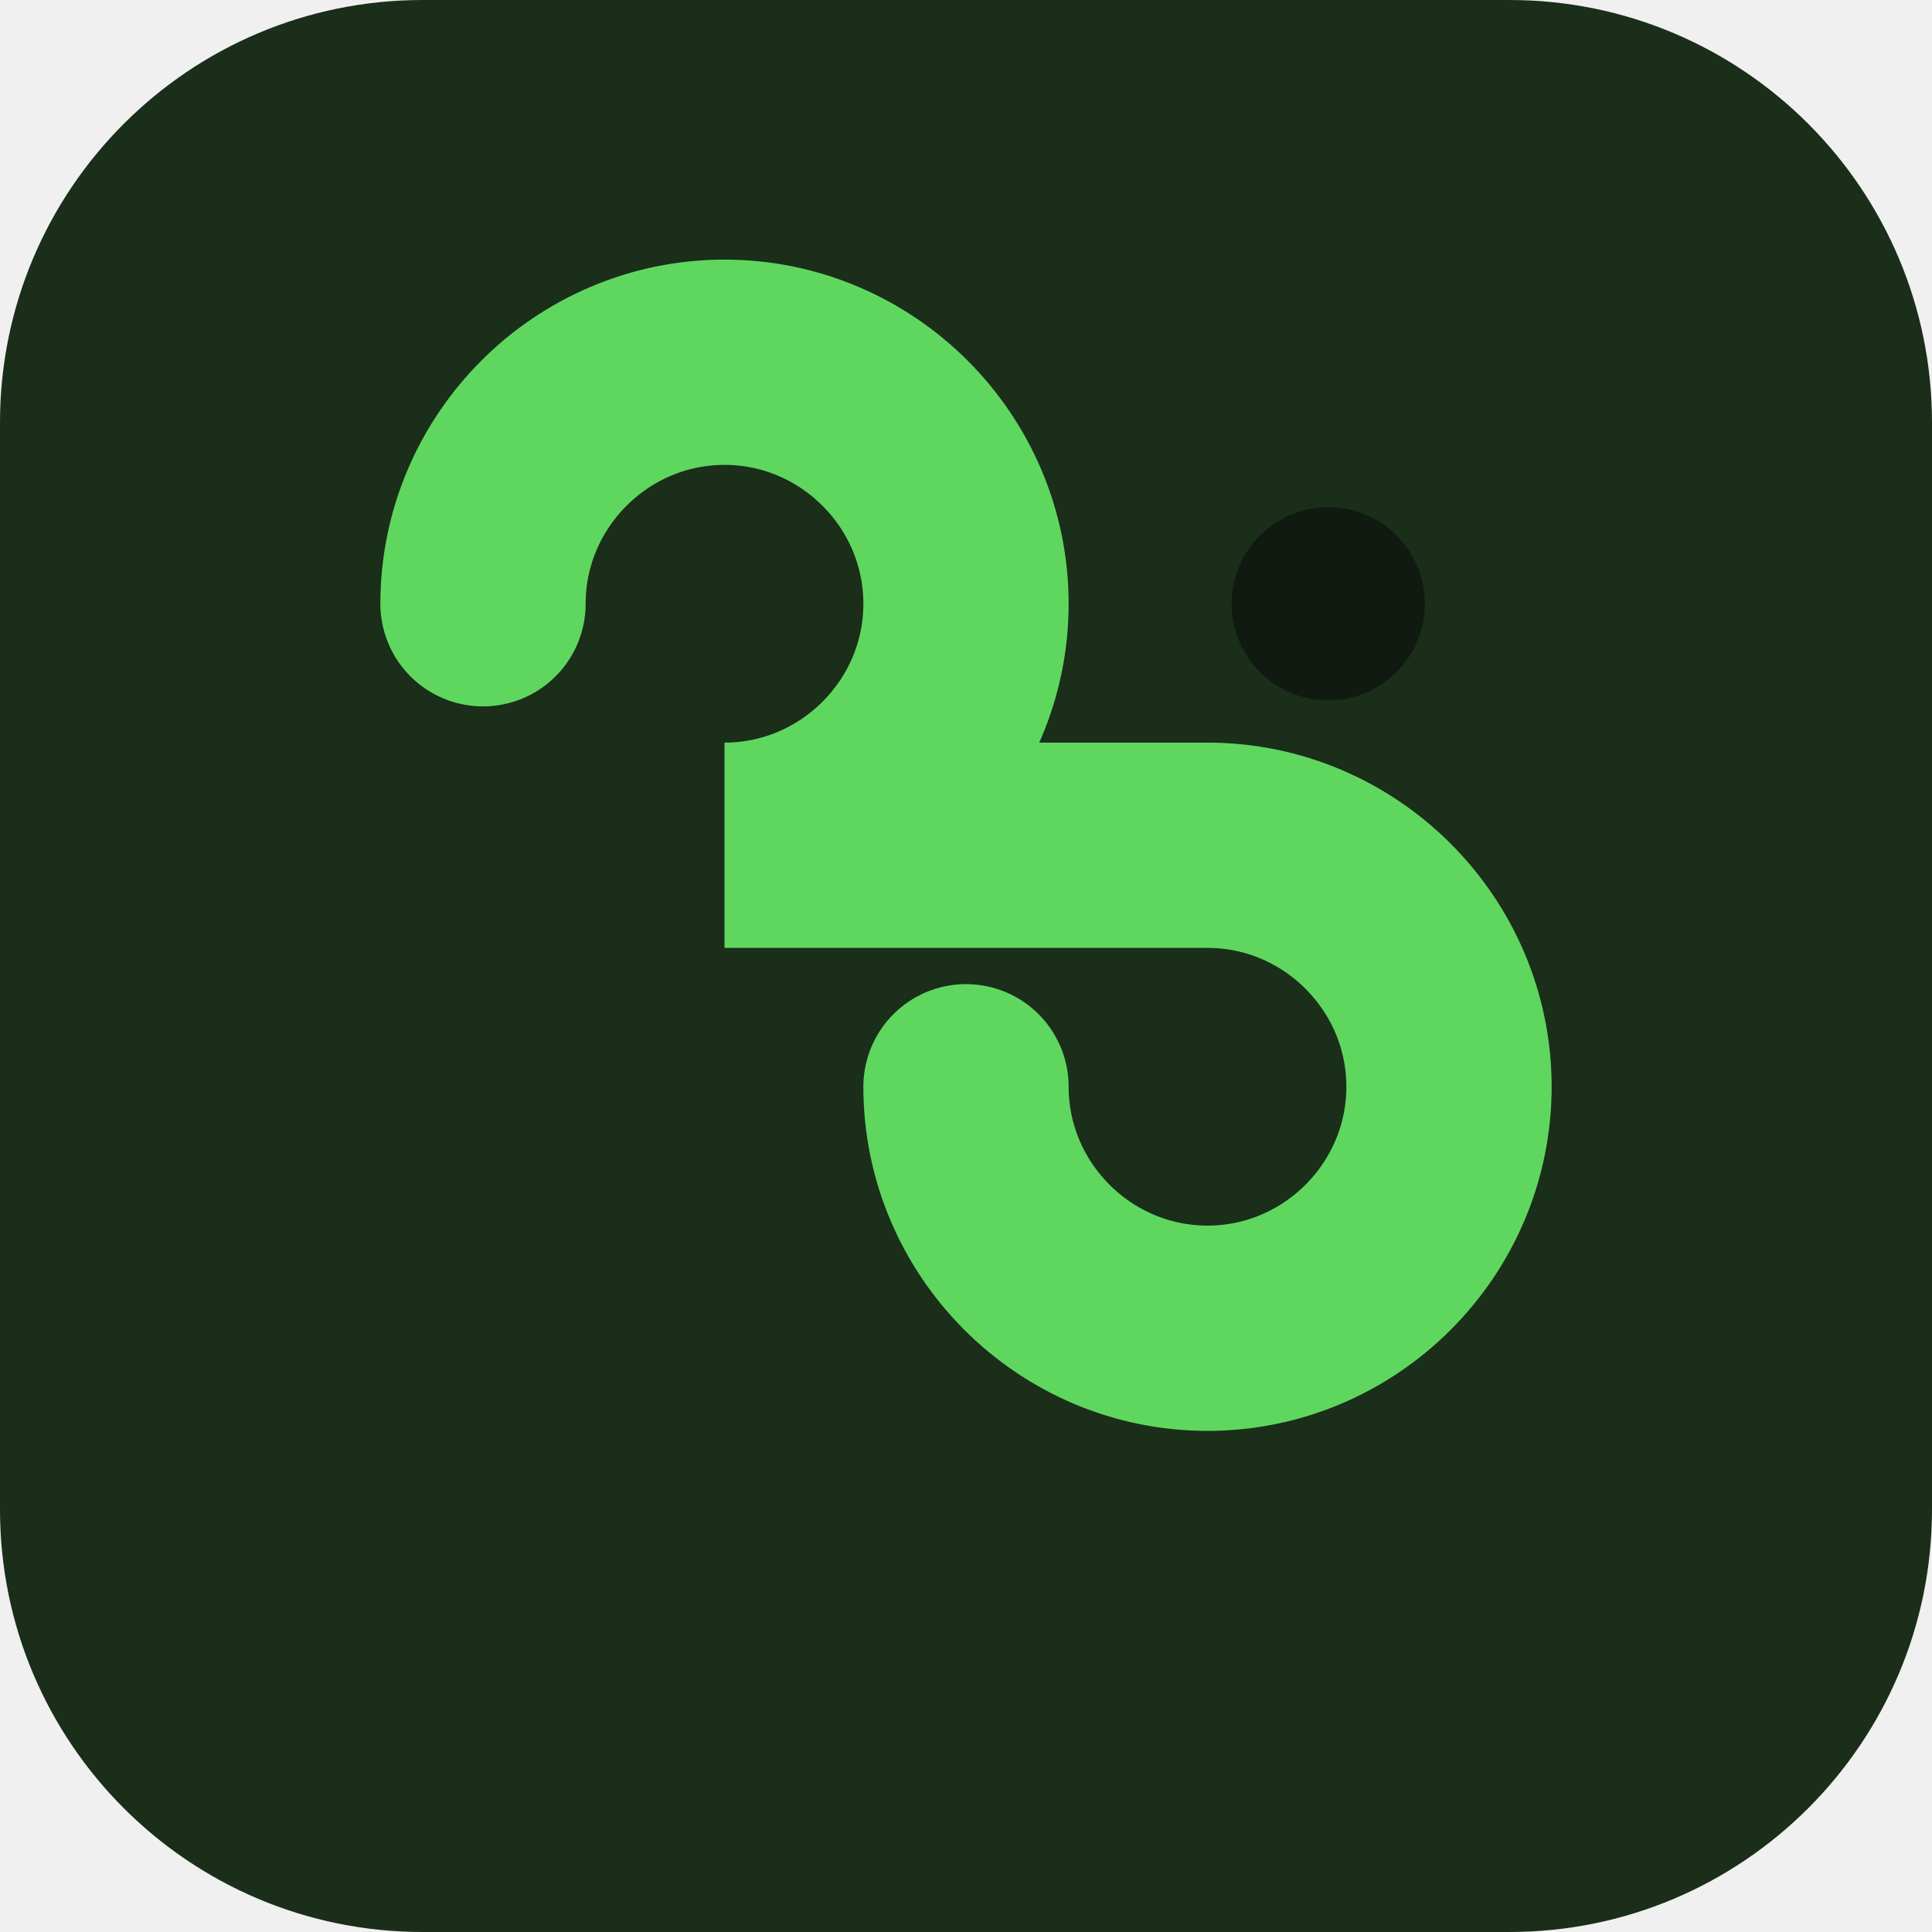
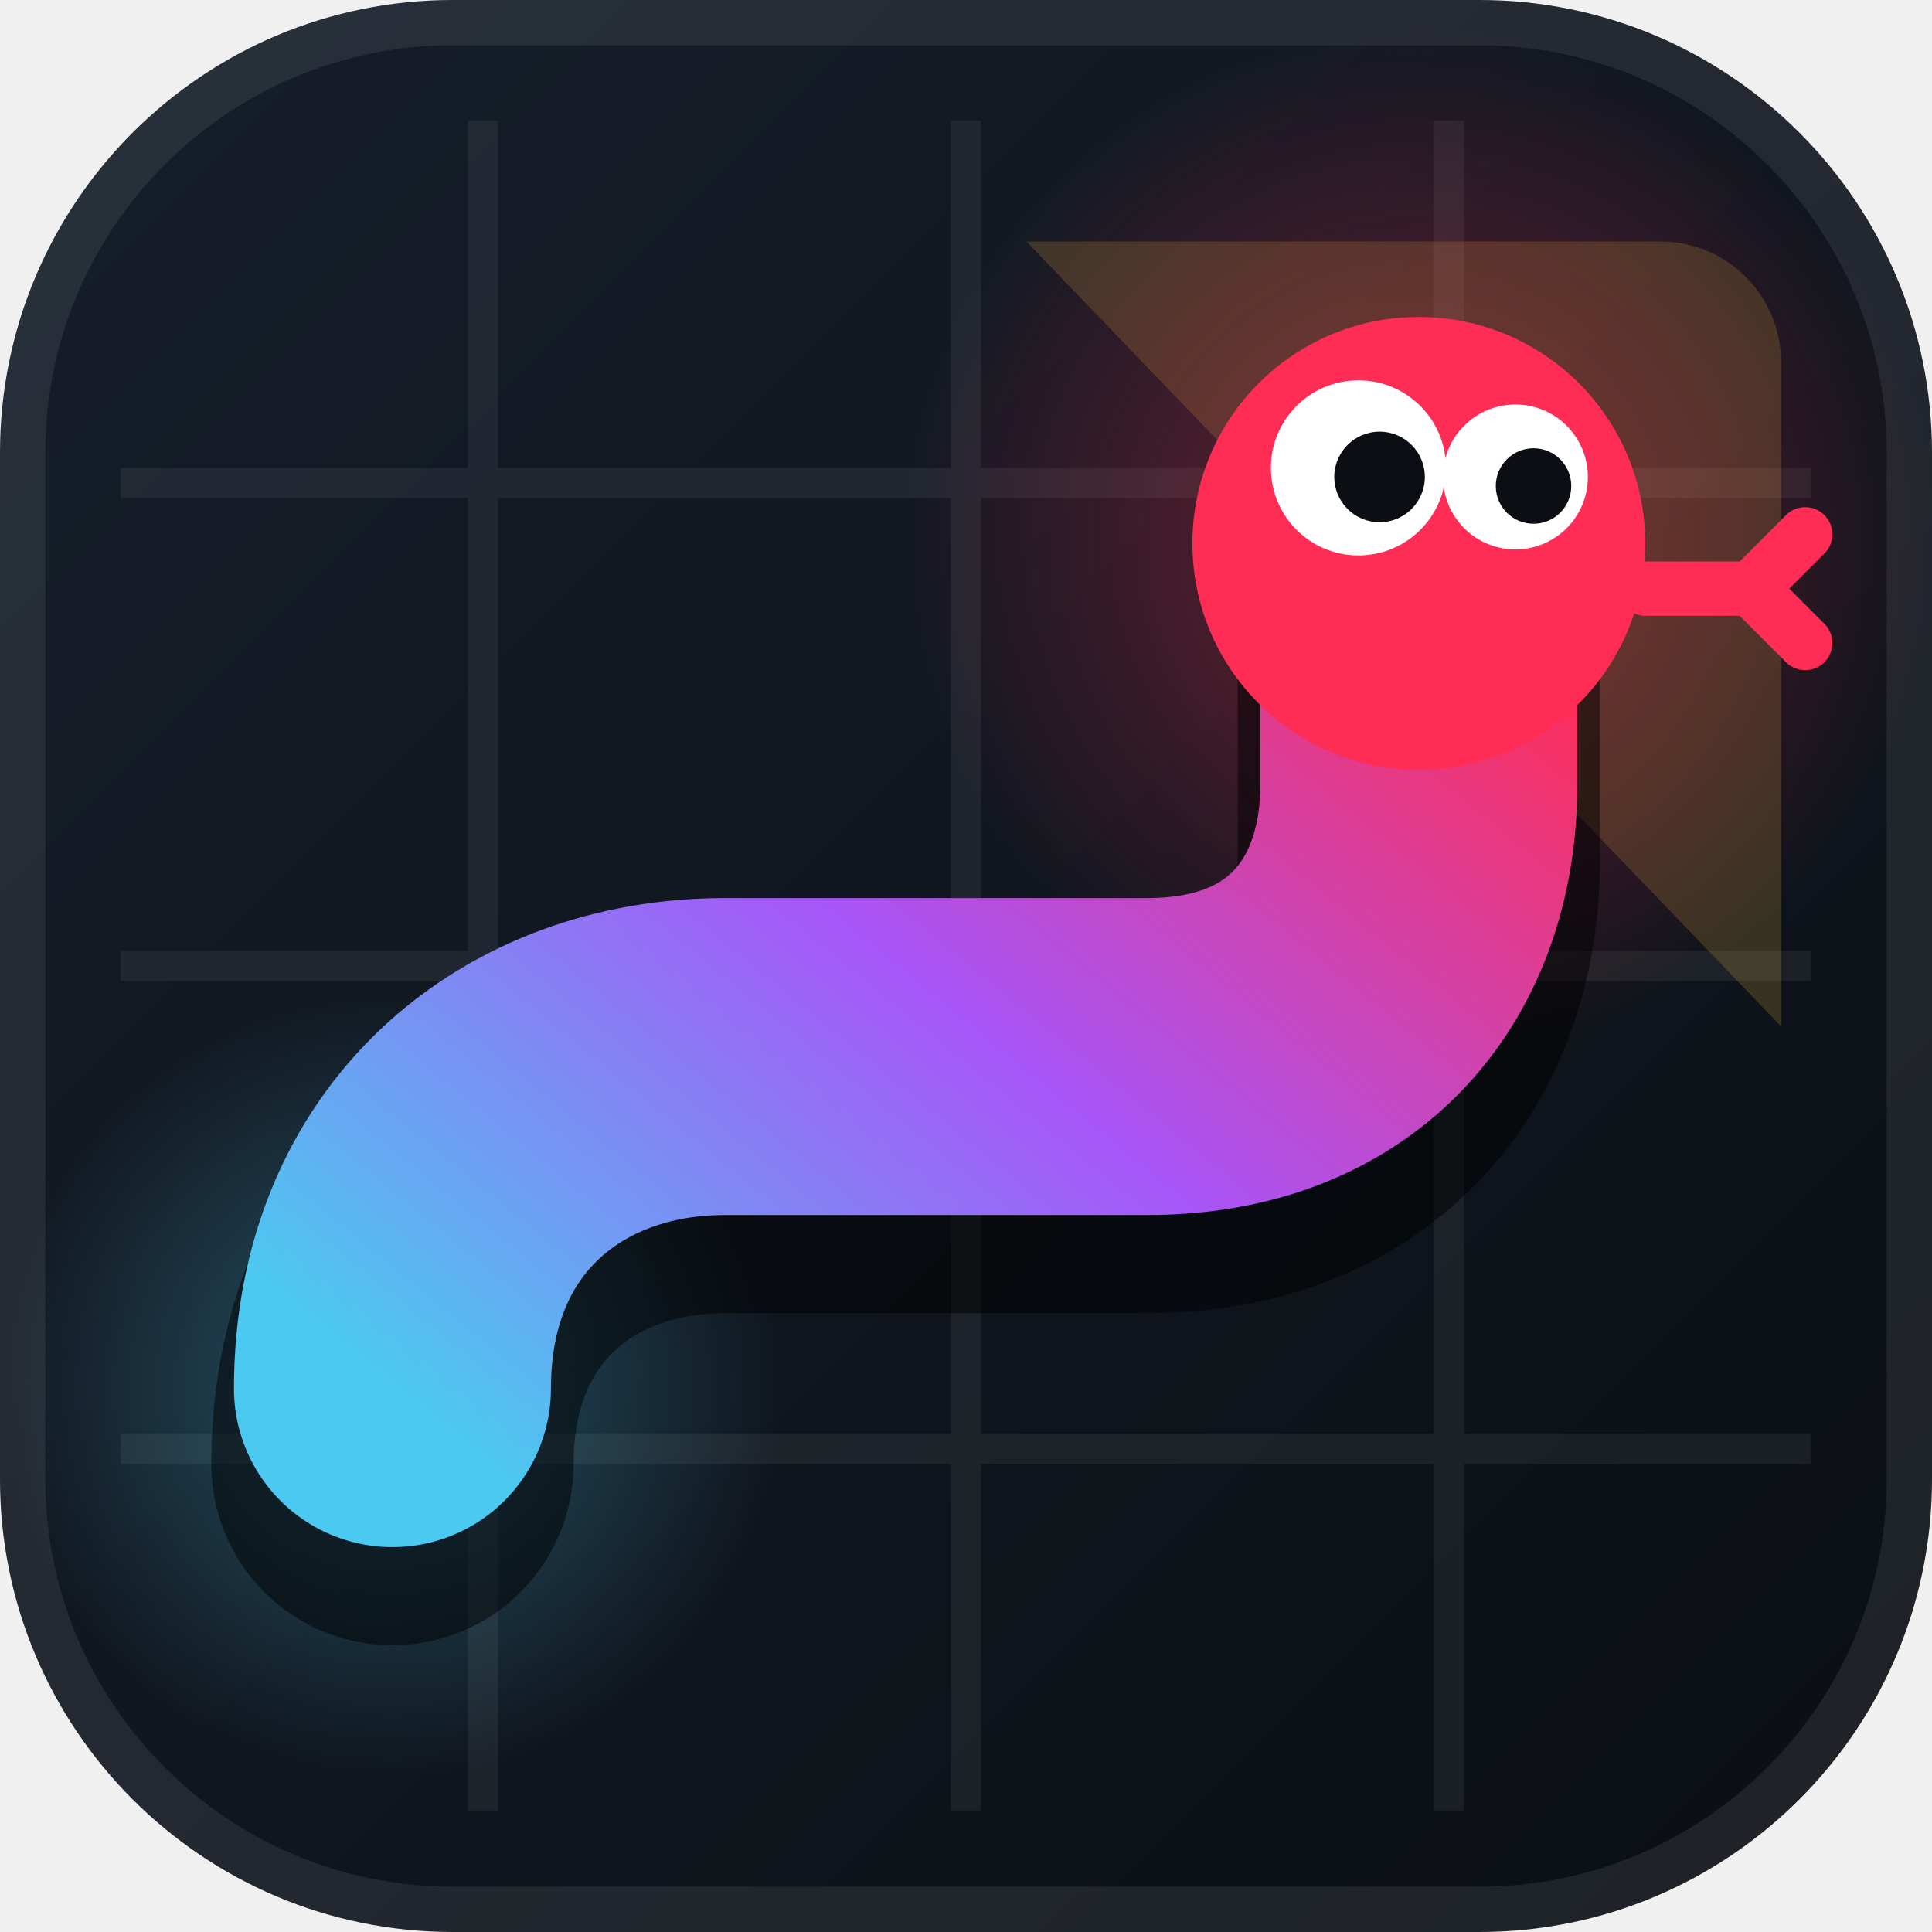
- <svg xmlns="http://www.w3.org/2000/svg" viewBox="0 0 32 32" role="img" aria-label="Змейки">
-   <rect width="32" height="32" rx="7" fill="#1a2e1a" />
-   <path d="M8 10c0-2.2 1.8-4 4-4s4 1.8 4 4-1.8 4-4 4h8c2.2 0 4 1.8 4 4s-1.8 4-4 4-4-1.8-4-4" fill="none" stroke="#5fd75f" stroke-width="3.4" stroke-linecap="round" />
-   <circle cx="22" cy="10" r="1.6" fill="#101a10" />
+ <svg xmlns="http://www.w3.org/2000/svg" viewBox="0 0 64 64" role="img" aria-label="Змейки">
+   <defs>
+     <linearGradient id="bg" x1="0" y1="0" x2="1" y2="1">
+       <stop offset="0" stop-color="#161e2a" />
+       <stop offset="1" stop-color="#0b0f14" />
+     </linearGradient>
+     <linearGradient id="body" x1="0" y1="1" x2="1" y2="0">
+       <stop offset="0" stop-color="#4cc9f0" />
+       <stop offset="0.5" stop-color="#a855f7" />
+       <stop offset="1" stop-color="#ff2d55" />
+     </linearGradient>
+     <radialGradient id="glow" cx="0.5" cy="0.5" r="0.5">
+       <stop offset="0" stop-color="#ff2d55" stop-opacity="0.4" />
+       <stop offset="1" stop-color="#ff2d55" stop-opacity="0" />
+     </radialGradient>
+     <radialGradient id="glowTail" cx="0.5" cy="0.5" r="0.5">
+       <stop offset="0" stop-color="#4cc9f0" stop-opacity="0.35" />
+       <stop offset="1" stop-color="#4cc9f0" stop-opacity="0" />
+     </radialGradient>
+   </defs>
+   <rect width="64" height="64" rx="15" fill="url(#bg)" />
+   <rect x="0.75" y="0.75" width="62.5" height="62.5" rx="14.25" fill="none" stroke="#ffffff" stroke-opacity="0.08" stroke-width="1.5" />
+   <path d="M16 4v56M32 4v56M48 4v56M4 16h56M4 32h56M4 48h56" stroke="#ffffff" stroke-opacity="0.06" stroke-width="1" />
+   <path d="M34 8h21a4 4 0 0 1 4 4v22z" fill="#f5c542" fill-opacity="0.18" />
+   <circle cx="47" cy="18" r="17" fill="url(#glow)" />
+   <circle cx="13" cy="46" r="13" fill="url(#glowTail)" />
+   <path d="M13 46c0-7 5-11 11-11h14c6 0 9-4 9-9v-8" fill="none" stroke="#000" stroke-opacity="0.5" stroke-width="12" stroke-linecap="round" transform="translate(0 2.5)" />
+   <path d="M13 46c0-7 5-11 11-11h14c6 0 9-4 9-9v-8" fill="none" stroke="url(#body)" stroke-width="10.5" stroke-linecap="round" />
+   <circle cx="47" cy="18" r="7.5" fill="#ff2d55" />
+   <circle cx="45" cy="15.5" r="2.9" fill="#ffffff" />
+   <circle cx="50.2" cy="15.8" r="2.4" fill="#ffffff" />
+   <circle cx="45.7" cy="15.8" r="1.5" fill="#0b0f14" />
+   <circle cx="50.8" cy="16.1" r="1.25" fill="#0b0f14" />
+   <path d="M54.5 19.5h3.5l1.8-1.8M58 19.5l1.8 1.8" fill="none" stroke="#ff2d55" stroke-width="1.8" stroke-linecap="round" stroke-linejoin="round" />
</svg>
